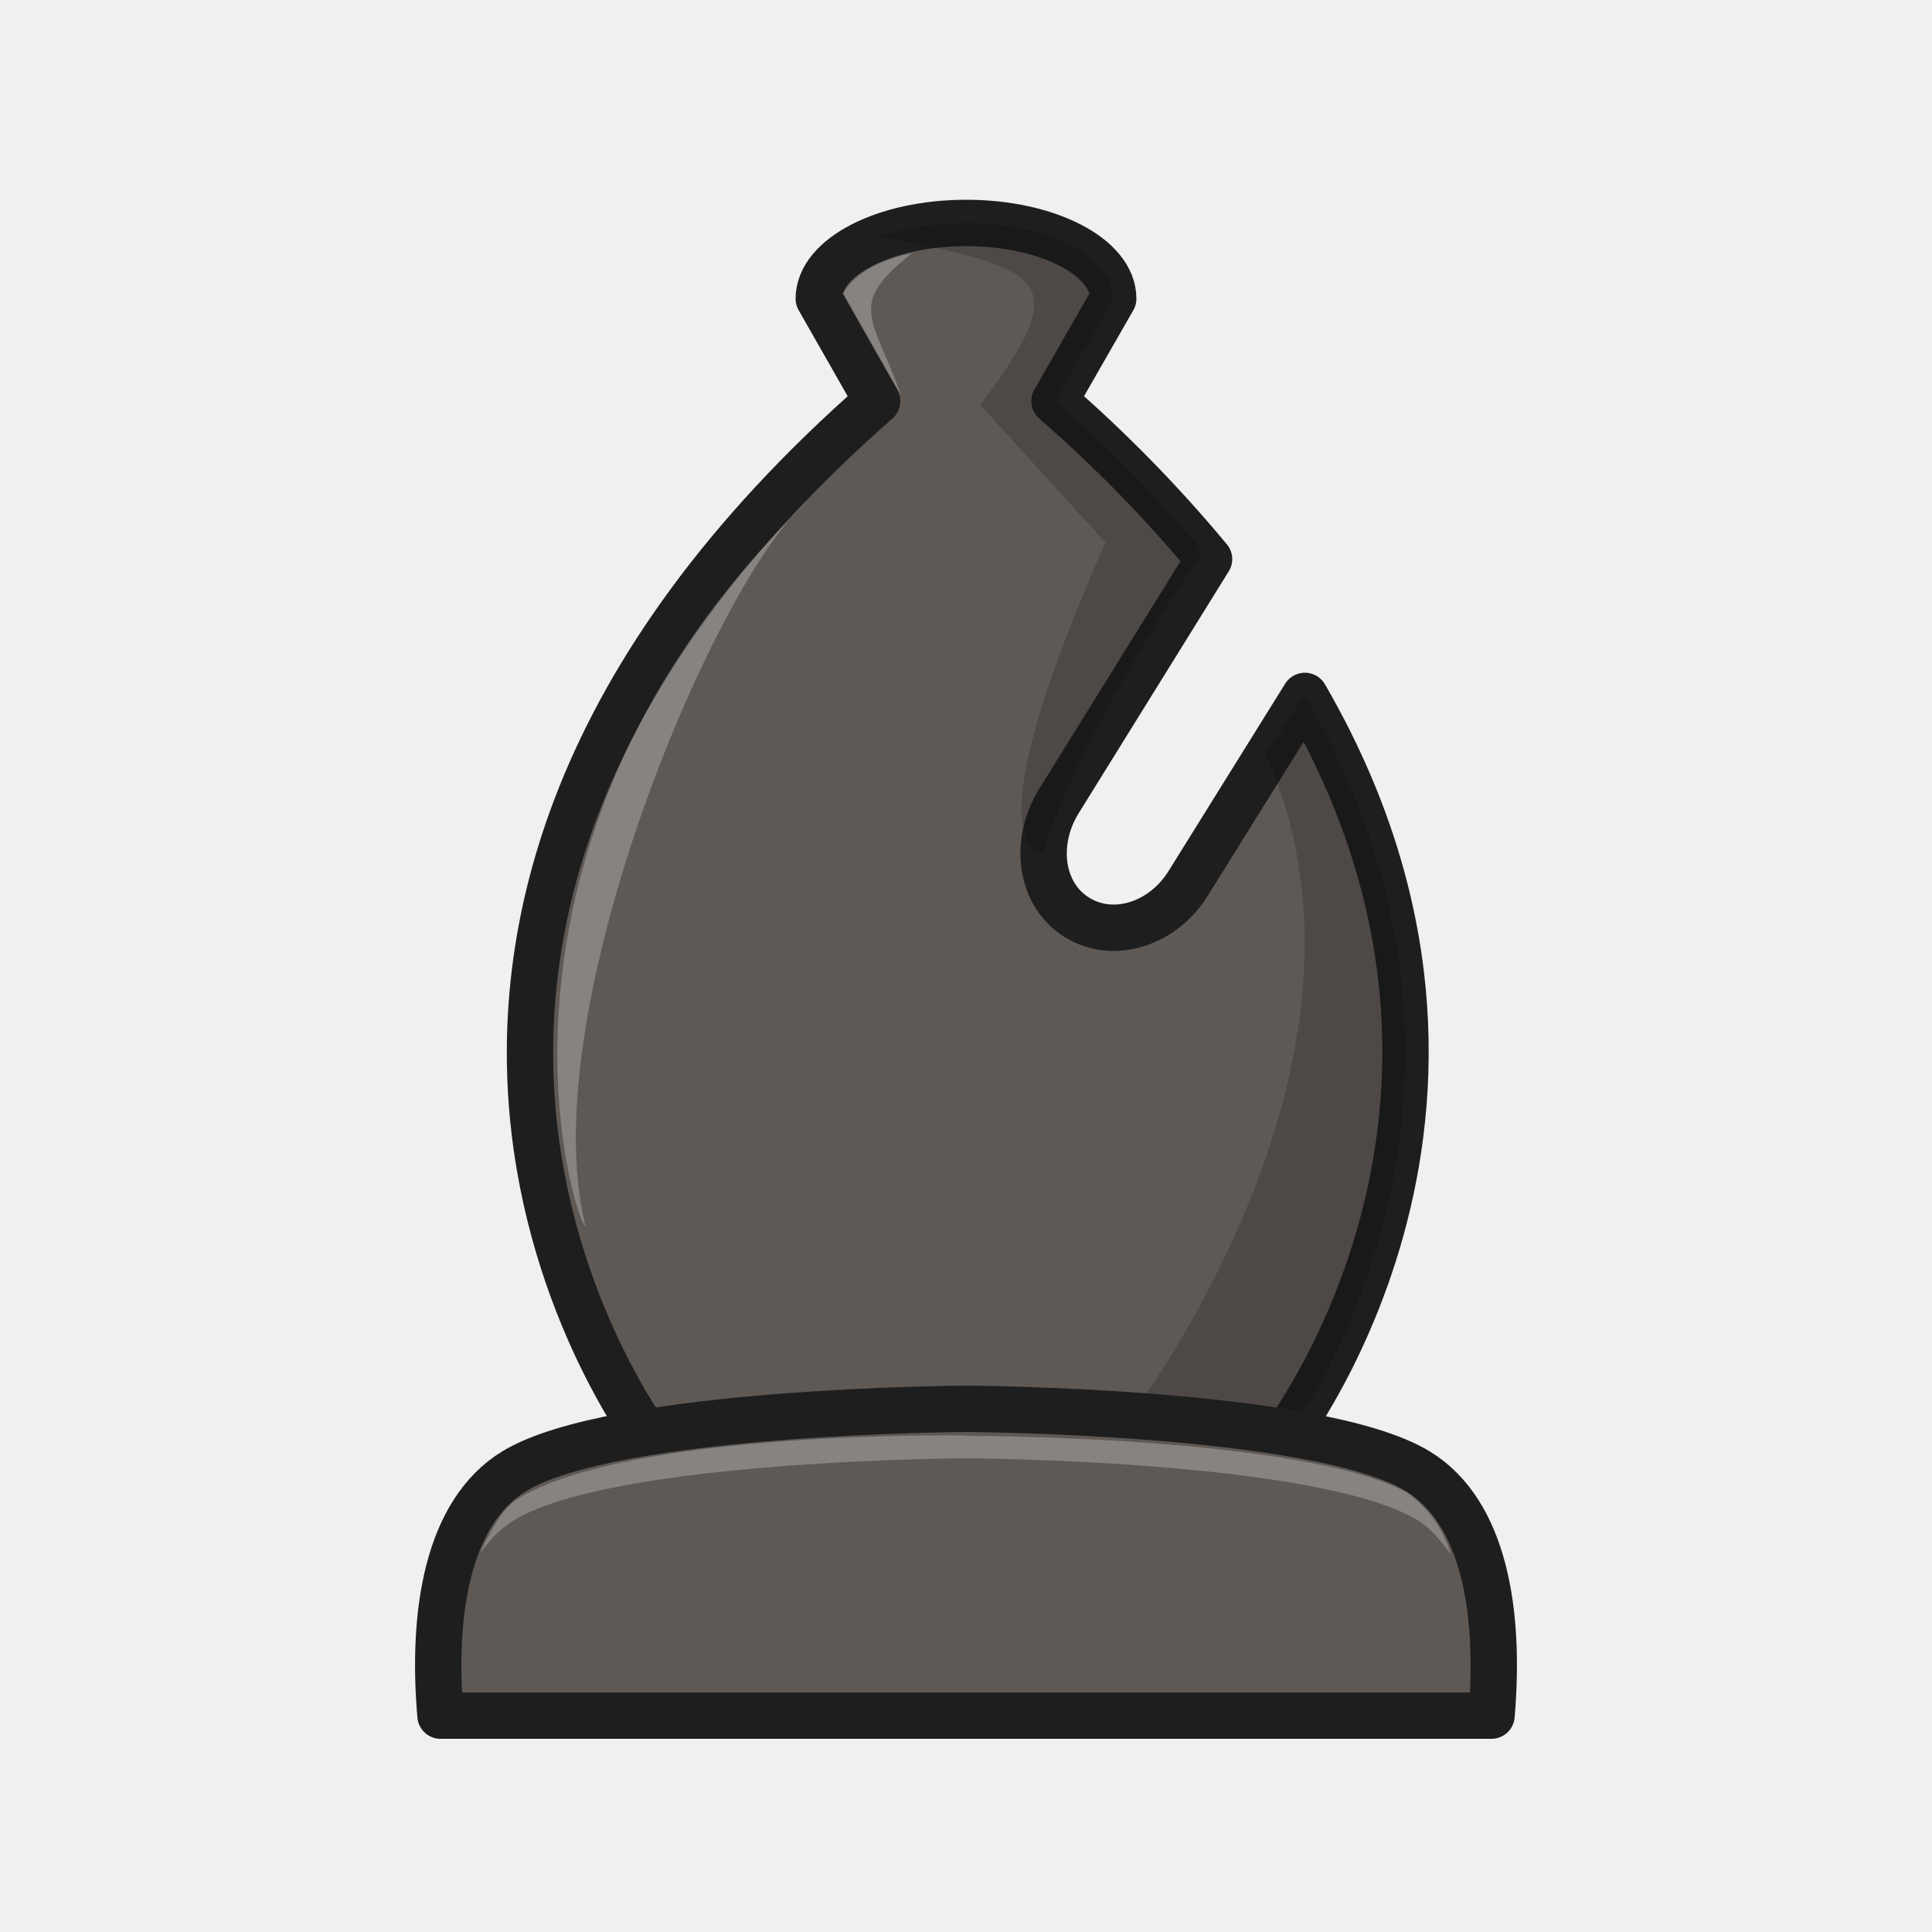
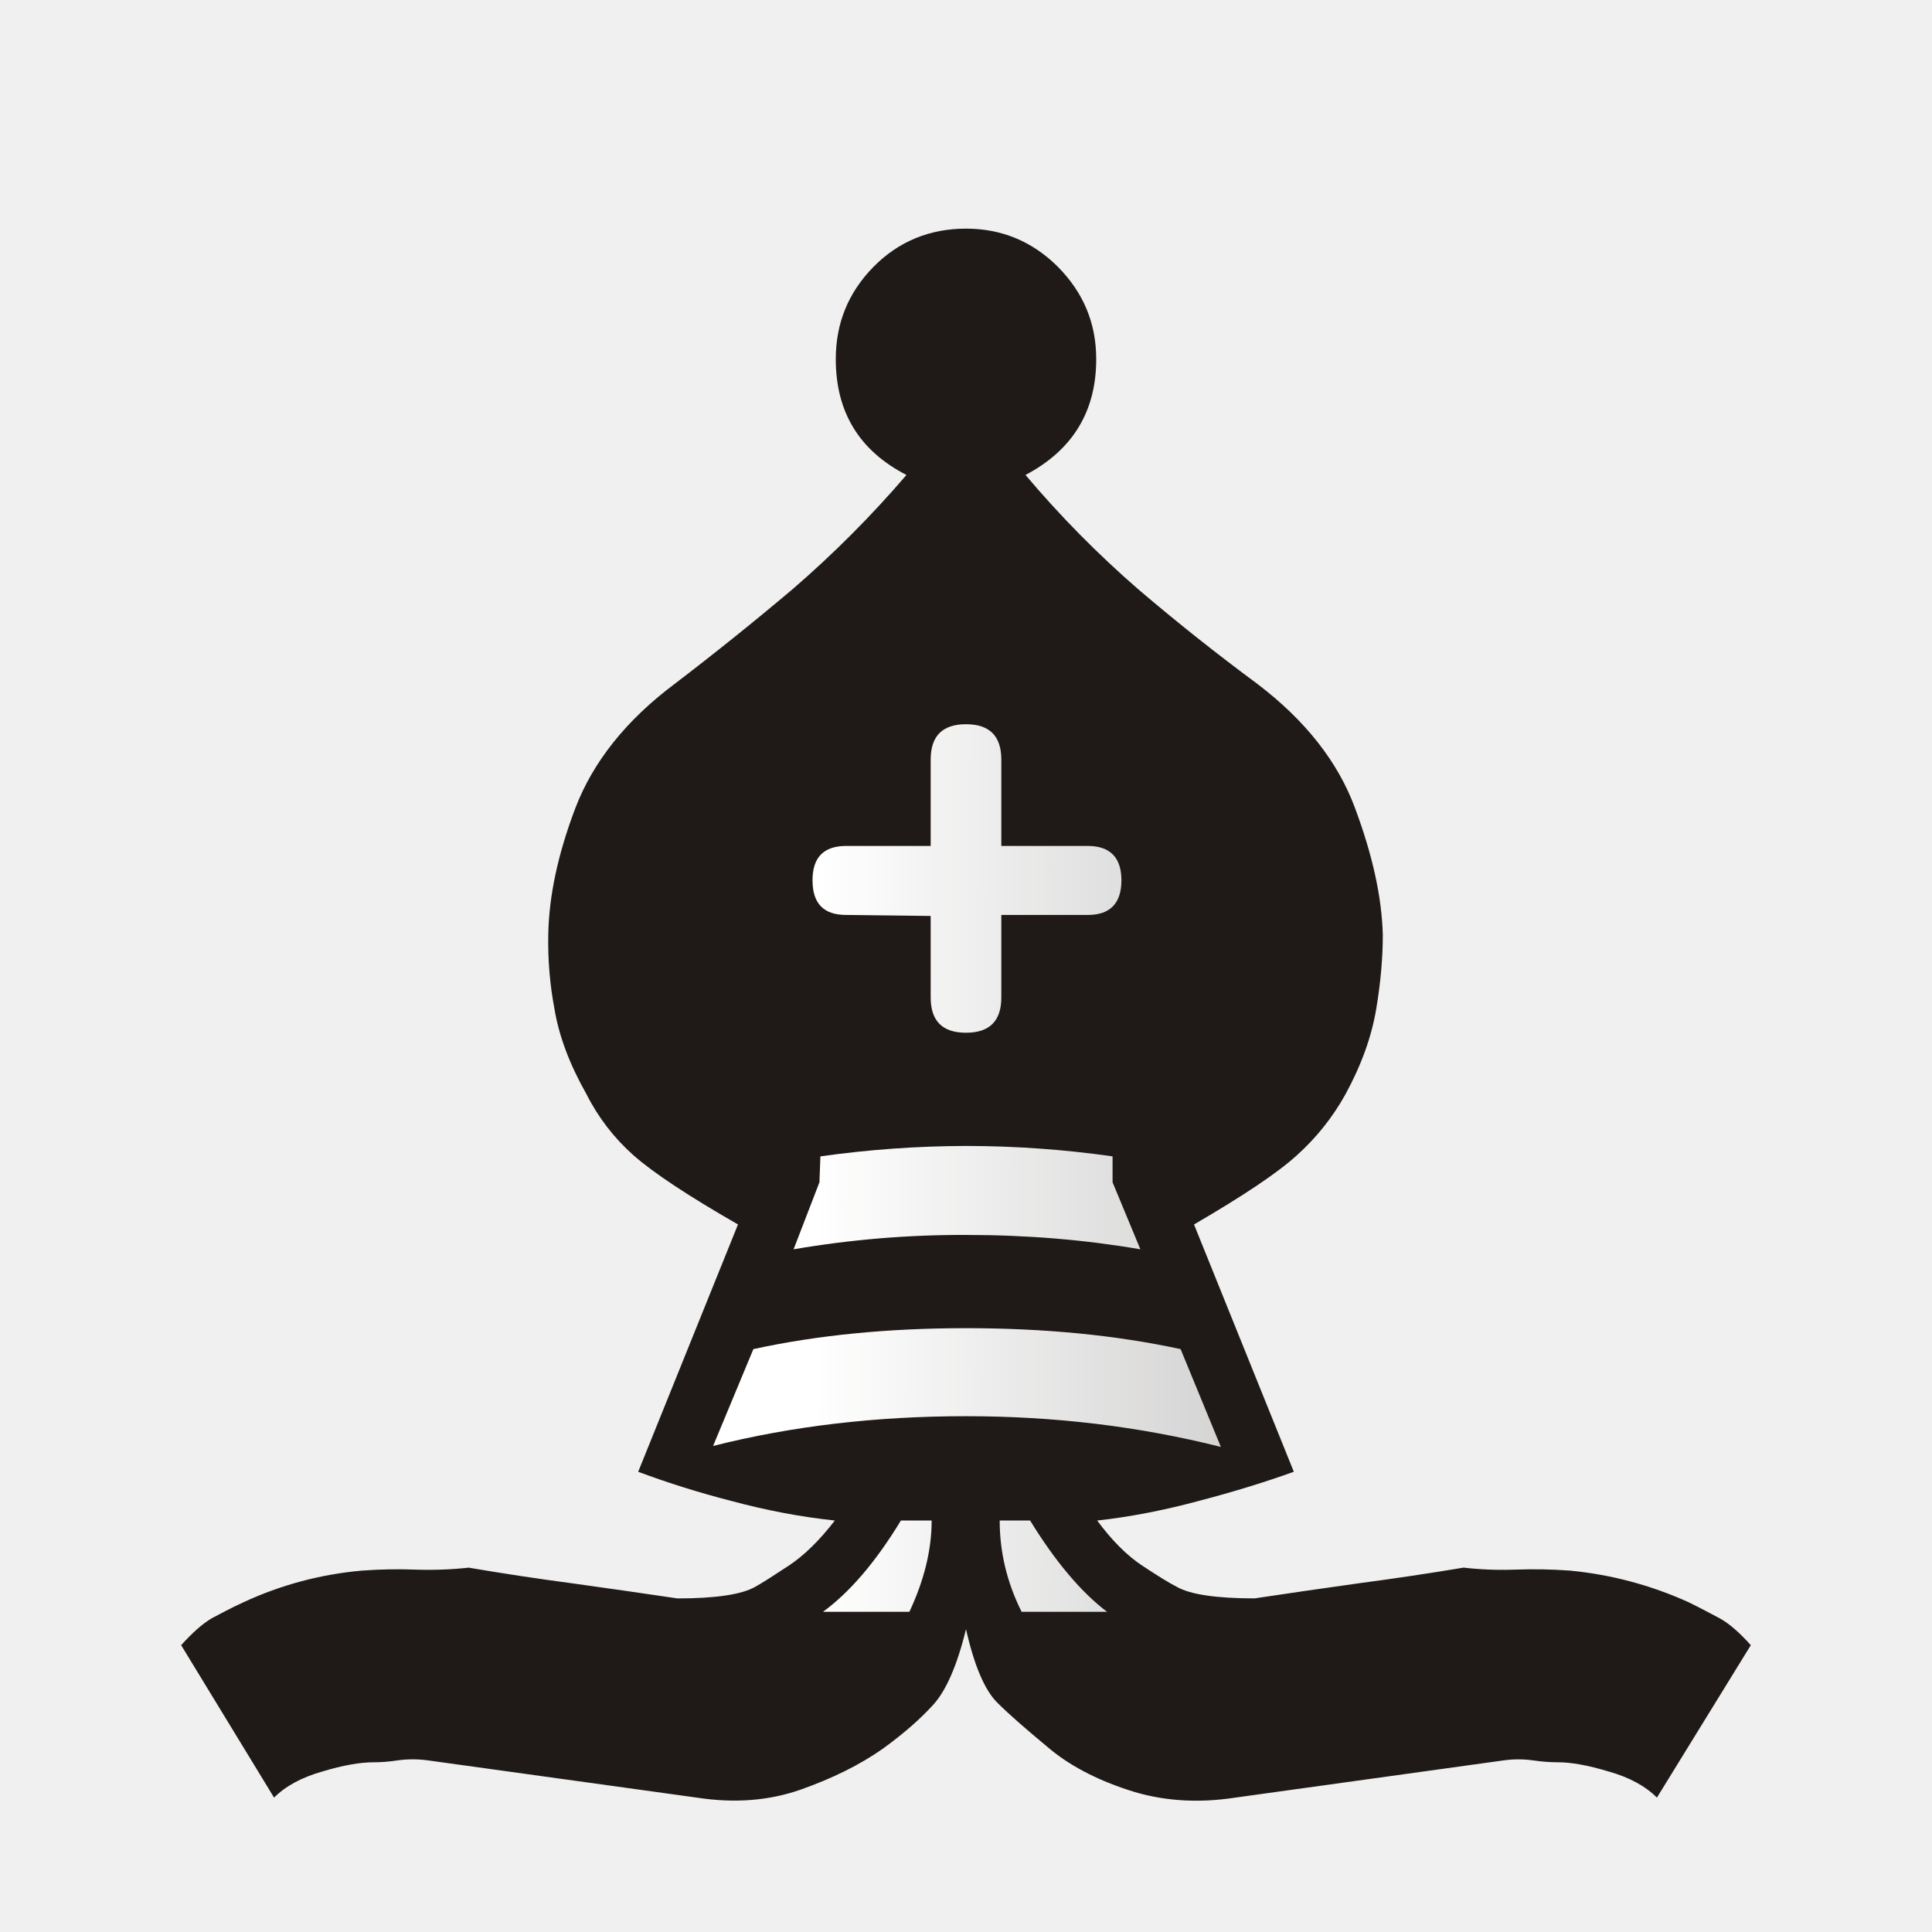
- <svg xmlns="http://www.w3.org/2000/svg" fill-rule="evenodd" clip-rule="evenodd" image-rendering="optimizeQuality" shape-rendering="geometricPrecision" text-rendering="geometricPrecision" viewBox="0 0 50 50">
-   <path fill="#5f5955" stroke="#1e1e1e" stroke-linejoin="round" stroke-width="1.2" d="M25 5.77c-2.1 0-3.81.88-3.81 1.96l1.51 2.65C6.65 24.47 17 37.52 17 37.52h16s7.05-8.68.77-19.51l-3 4.82c-.66 1.09-1.96 1.5-2.9.91-.93-.57-1.14-1.91-.47-3l3.89-6.27a35.38 35.38 0 0 0-4-4.09l1.52-2.65c0-1.08-1.7-1.96-3.8-1.96z" />
-   <path d="M25 5.77c-.82 0-1.57.13-2.2.36 4.35.84 4.99 1.12 2.57 4.35l3.24 3.56c-3.65 8.24-1.6 8-1.6 8s.7-2.65 4.11-7.77a35.7 35.7 0 0 0-3.82-3.89l1.51-2.65c0-1.08-1.7-1.96-3.81-1.96M33.77 18l-1.01 1.52c3.73 8.41-4.14 18-4.14 18H33c.16.03 6.96-8.85.77-19.52" opacity=".18" />
-   <path fill="#fff" d="M15.14 31.72c-.22-.03-3.42-9.78 5.76-18.75-2.3 1.9-7.14 13.16-5.75 18.75zM23.3 10.2l-1.47-2.6s.24-.72 1.78-1.05c-1.73 1.35-1 1.67-.3 3.65z" opacity=".25" />
-   <path fill="#5f5955" stroke="#1e1e1e" stroke-linejoin="round" stroke-width="1.2" d="M25 36.46s-9.13.04-11.7 1.62c-1.72 1.06-2.13 3.65-1.9 6.32h27.2c.23-2.67-.18-5.26-1.9-6.32C34.12 36.5 25 36.46 25 36.46z" />
-   <path fill="#fff" d="M25 37.15S16.29 37 13.38 38.8c-.37.23-.7.84-.96 1.4.26-.34.5-.62.89-.86 2.56-1.56 11.69-1.6 11.69-1.6s9.13.04 11.7 1.61c.38.24.58.54.85.87a3 3 0 0 0-1.15-1.6C33.65 37.15 25 37.16 25 37.16z" opacity=".25" />
+ <svg xmlns="http://www.w3.org/2000/svg" style="color-scheme:light only" width="50mm" height="50mm" fill-rule="evenodd" clip-rule="evenodd" image-rendering="optimizeQuality" shape-rendering="geometricPrecision" text-rendering="geometricPrecision" viewBox="0 0 50 50">
+   <linearGradient id="a" x1="21.094" x2="77.669" y1="37.101" y2="37.469" gradientUnits="userSpaceOnUse">
+     <stop offset="0" stop-color="#fff" />
+     <stop offset="1" stop-color="#fff" stop-opacity="0" />
+   </linearGradient>
+   <path fill="#1f1a17" d="M25 42.162c-.229.94-.516 1.592-.847 1.956-.33.364-.762.745-1.312 1.143-.593.415-1.295.762-2.108 1.05s-1.71.364-2.701.211l-6.968-.965a2.858 2.858 0 0 0-.762 0c-.22.034-.432.051-.635.051-.347 0-.787.076-1.32.237-.543.153-.958.381-1.254.677l-2.405-3.945c.297-.33.56-.559.788-.694.237-.127.508-.271.821-.415a9.179 9.179 0 0 1 3.073-.821c.466-.034.923-.043 1.364-.026a9.8 9.8 0 0 0 1.397-.05c.889.152 1.786.287 2.684.406.905.127 1.811.254 2.717.39.991 0 1.66-.102 2.007-.297.186-.102.474-.288.872-.55.398-.263.796-.652 1.194-1.169-.88-.093-1.77-.262-2.684-.508a24.094 24.094 0 0 1-2.405-.753l2.583-6.401c-1.296-.745-2.193-1.338-2.71-1.795a5.3 5.3 0 0 1-1.21-1.575c-.432-.762-.712-1.498-.83-2.21a9.341 9.341 0 0 1-.16-1.913c.016-.99.245-2.083.702-3.285.457-1.194 1.312-2.27 2.565-3.209a79.091 79.091 0 0 0 3.057-2.455 27.746 27.746 0 0 0 2.946-2.955c-1.22-.627-1.829-1.626-1.829-2.997 0-.932.322-1.72.974-2.388.652-.66 1.456-.99 2.396-.99.923 0 1.719.33 2.38.99.66.669.99 1.456.99 2.388q0 2.031-1.83 2.997a26.796 26.796 0 0 0 2.914 2.955 56.74 56.74 0 0 0 3.09 2.455c1.236.94 2.083 2.015 2.523 3.209.449 1.202.694 2.294.72 3.285 0 .567-.051 1.202-.17 1.913s-.38 1.448-.796 2.21a6.084 6.084 0 0 1-1.253 1.575c-.5.457-1.388 1.05-2.667 1.795l2.583 6.4c-.729.263-1.55.517-2.456.754-.914.246-1.786.415-2.633.508.381.517.77.906 1.168 1.169.398.262.695.448.898.55.347.195 1.016.296 2.007.296a263.35 263.35 0 0 1 2.692-.39 81.13 81.13 0 0 0 2.718-.406c.44.051.889.068 1.346.051a13.12 13.12 0 0 1 1.405.026 9.627 9.627 0 0 1 3.074.82c.296.145.567.289.804.416.246.135.508.364.804.694l-2.43 3.945c-.296-.296-.71-.524-1.253-.677-.533-.16-.965-.237-1.295-.237-.22 0-.44-.017-.66-.05a2.794 2.794 0 0 0-.754 0l-6.95.964c-.992.153-1.914.085-2.761-.194-.855-.28-1.558-.652-2.1-1.118-.542-.449-.982-.83-1.304-1.151-.321-.322-.592-.957-.804-1.897" />
+   <path fill="url(#a)" d="M24.086 23.705v2.108c0 .61.304.914.914.914s.914-.304.914-.914v-2.134h2.236c.575 0 .872-.296.872-.897 0-.593-.297-.889-.872-.889h-2.236v-2.235c0-.61-.304-.915-.914-.915s-.914.305-.914.915v2.235H21.9c-.584 0-.872.296-.872.889 0 .601.288.897.872.897zm7.51 13.741-1.042-2.531c-1.685-.364-3.539-.542-5.554-.542-1.998 0-3.835.178-5.503.542l-1.042 2.506c2.05-.517 4.234-.77 6.545-.77 2.286 0 4.479.262 6.596.795m-2.083-5.114-.72-1.735v-.67a27.03 27.03 0 0 0-3.793-.27 27.35 27.35 0 0 0-3.768.27l-.025.67-.669 1.735A25.85 25.85 0 0 1 25 31.96c1.592 0 3.09.127 4.513.372m-.864 9.381c-.66-.5-1.33-1.287-1.99-2.362h-.787c0 .813.186 1.6.567 2.362zm-5.114 0c.381-.812.576-1.6.576-2.362h-.796c-.643 1.059-1.312 1.846-2.015 2.362z" />
</svg>
